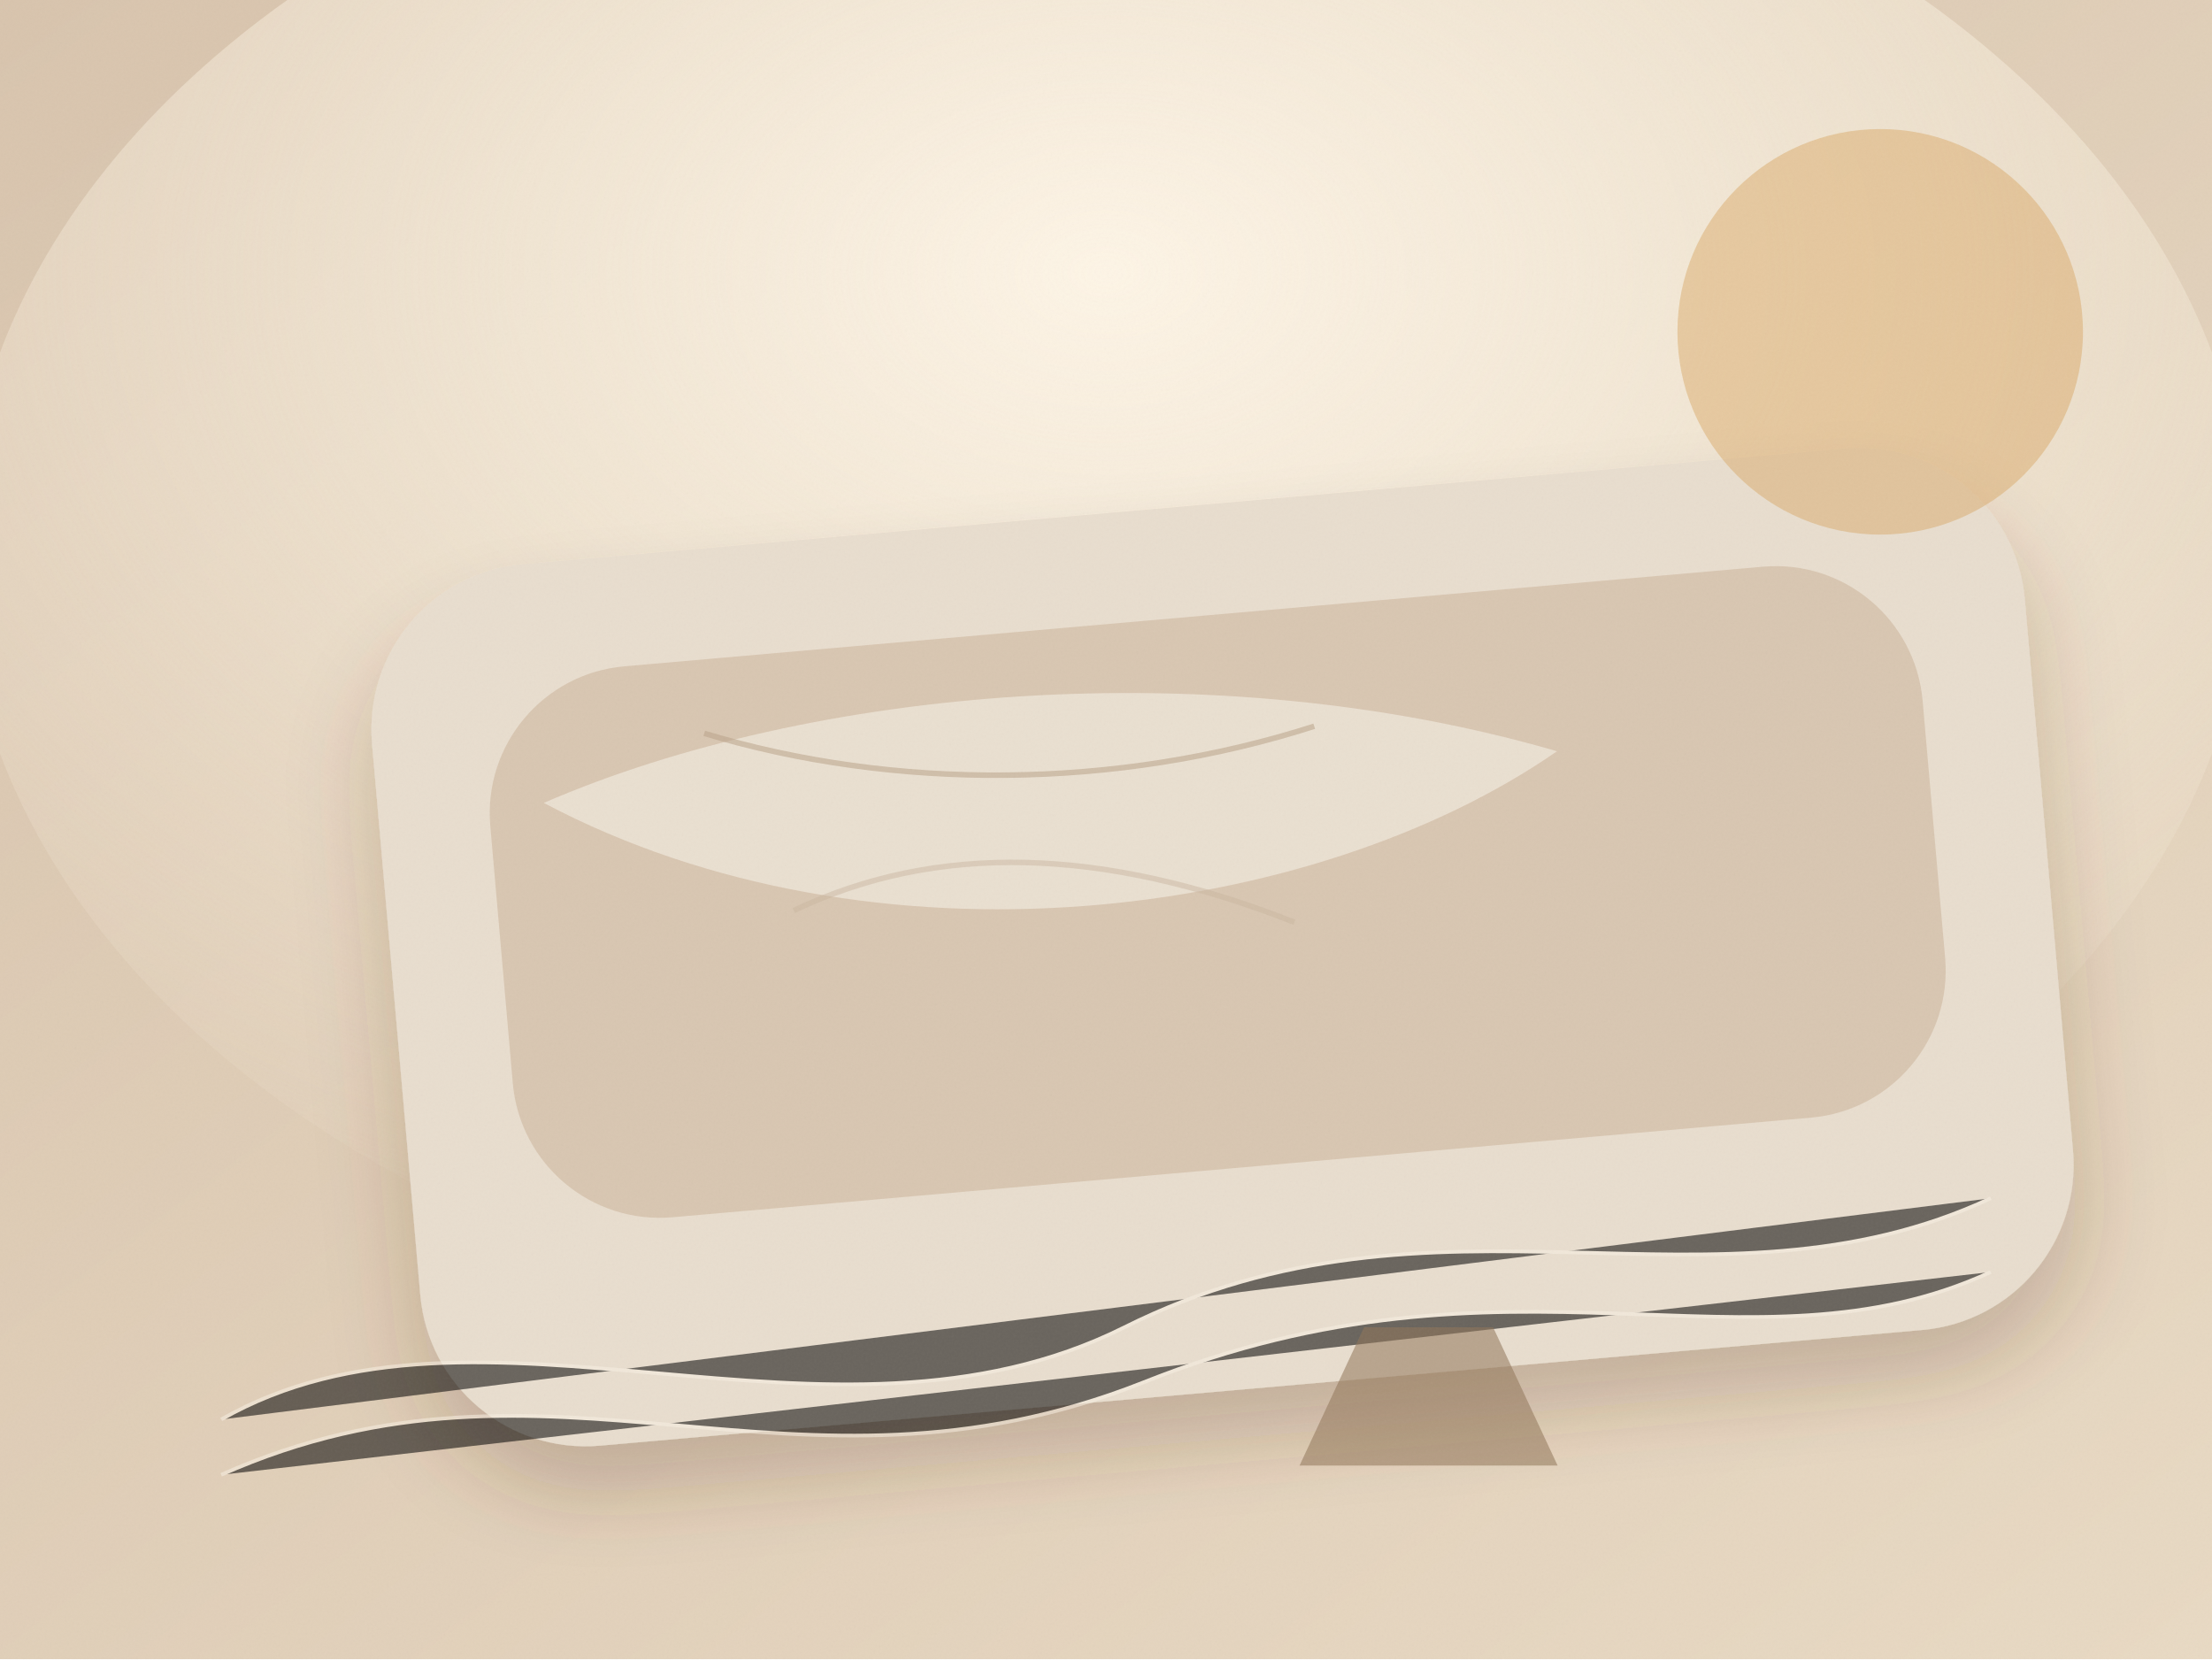
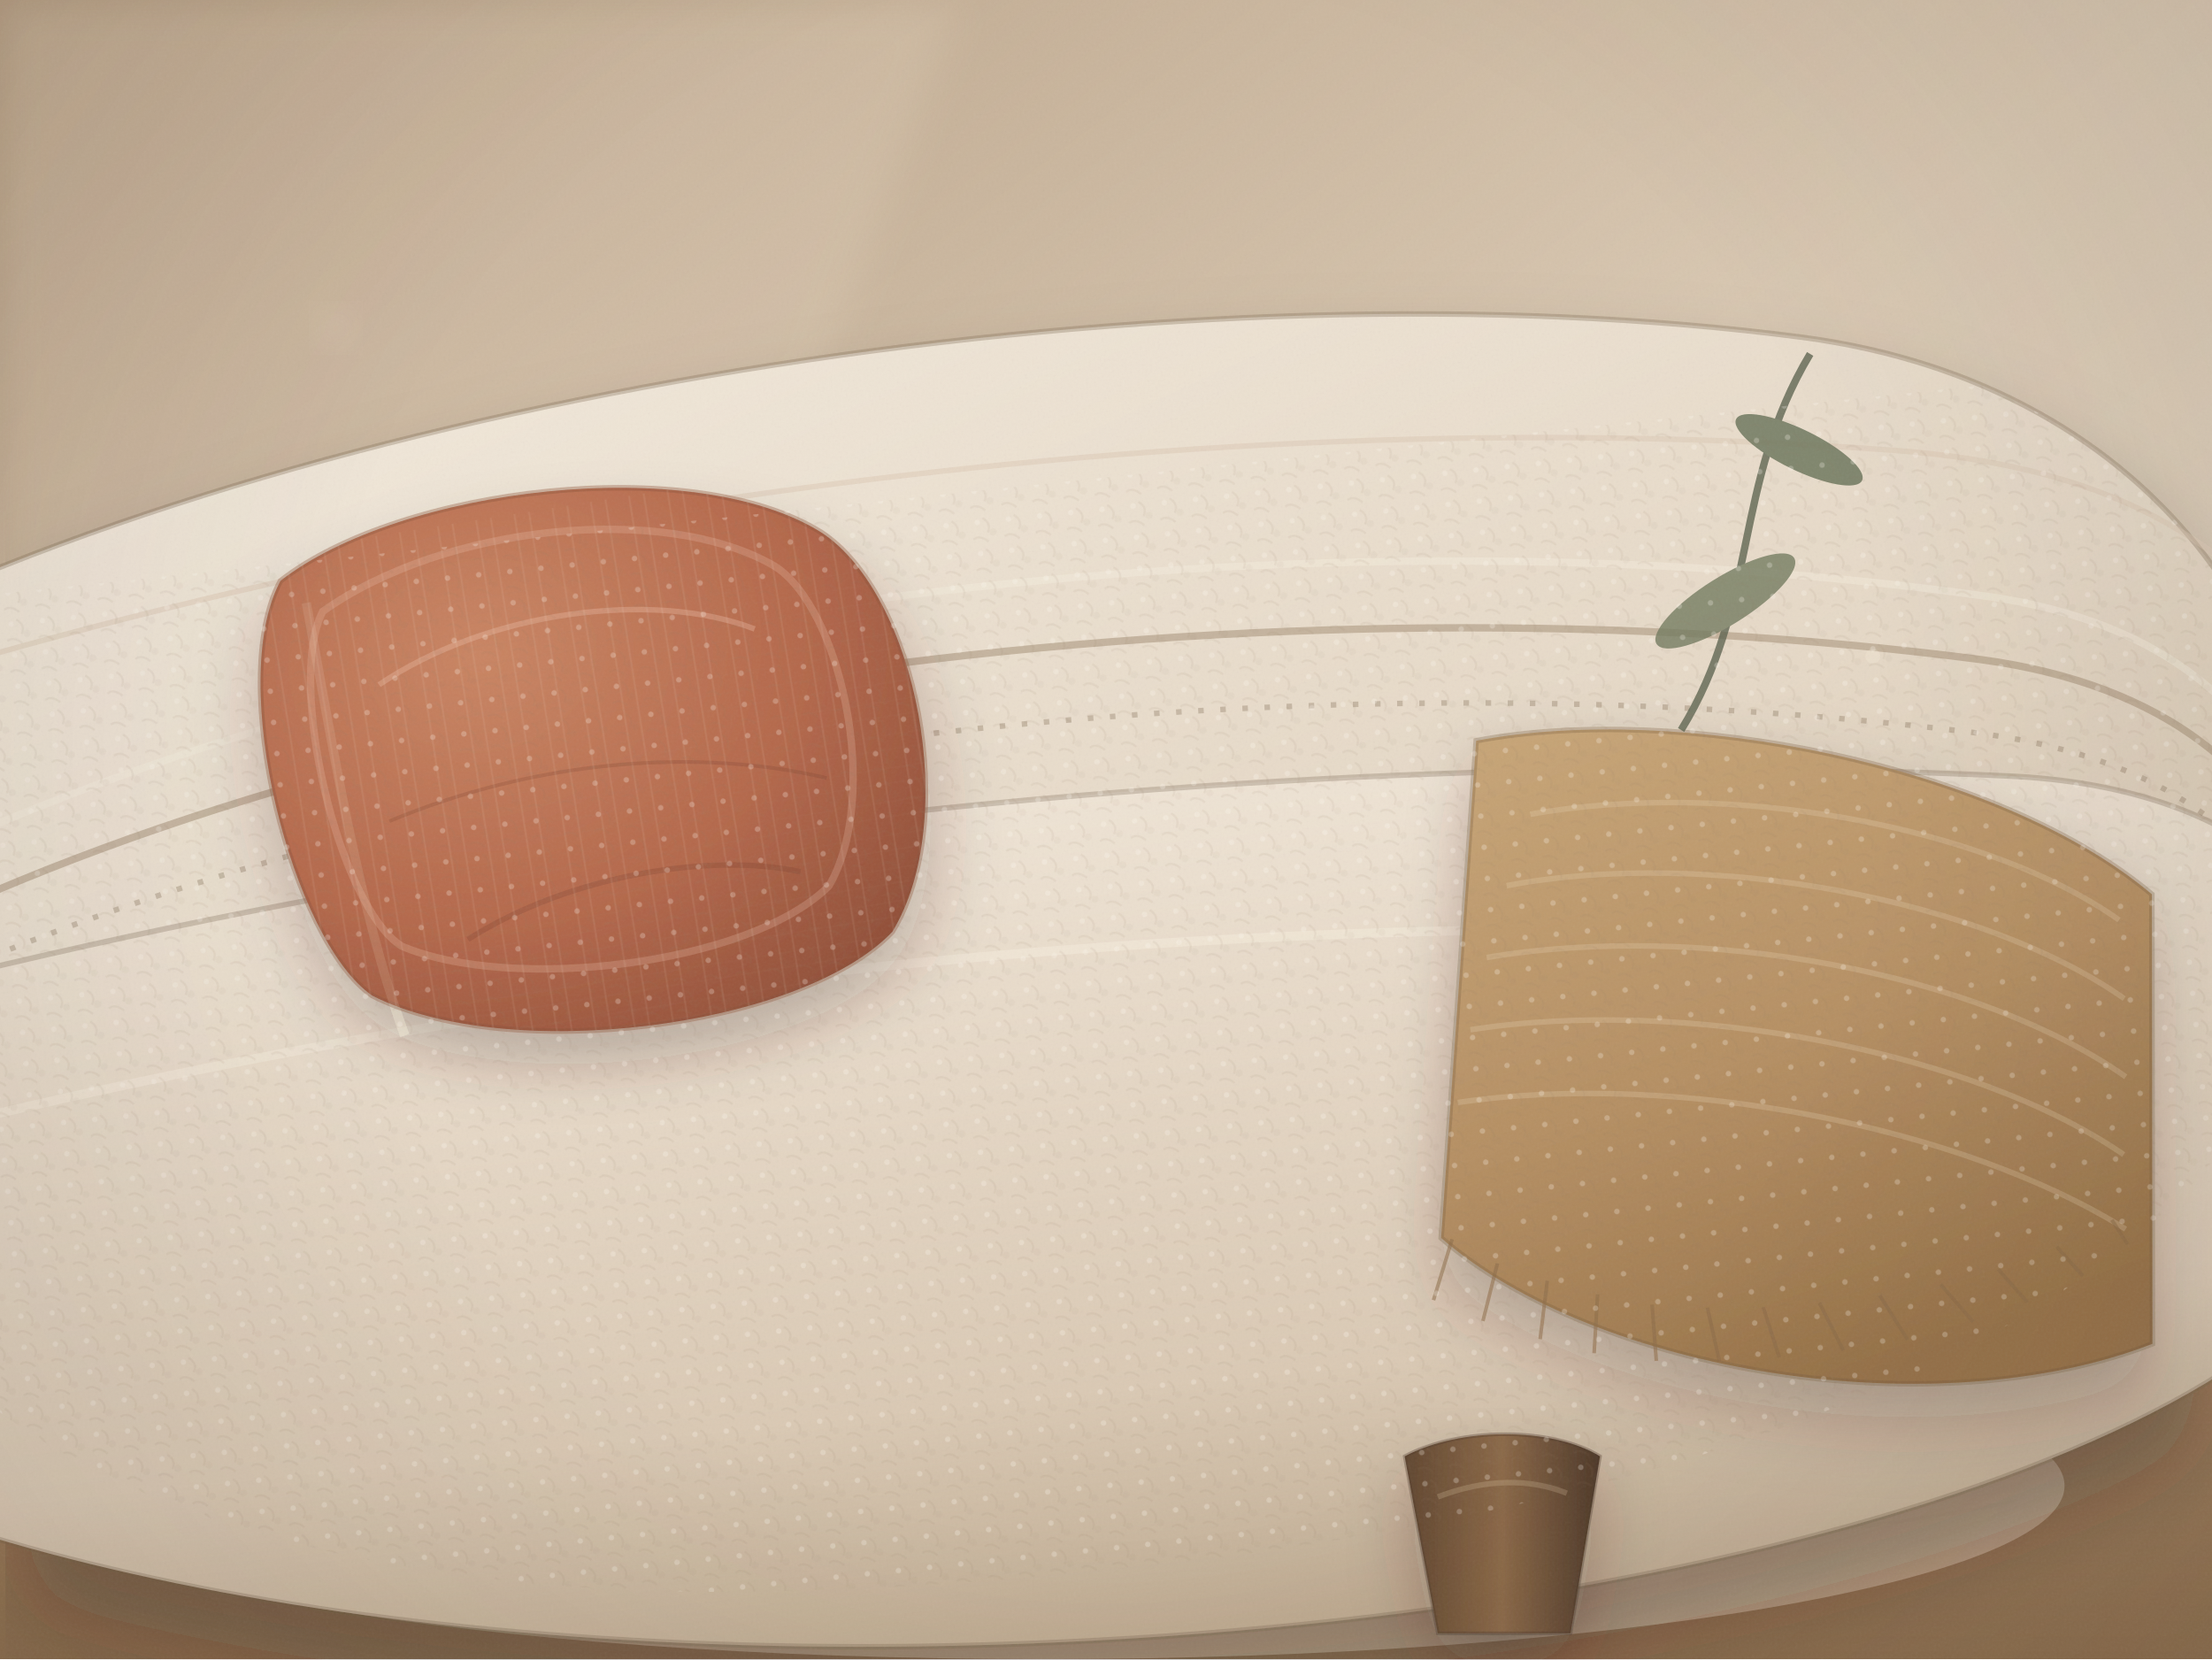
- <svg xmlns="http://www.w3.org/2000/svg" viewBox="0 0 1200 900" role="img">
+ <svg xmlns="http://www.w3.org/2000/svg" viewBox="0 0 1200 900" role="img" aria-labelledby="art-title art-desc">
  <defs>
-     <linearGradient id="bg" x1="0" y1="0" x2="1" y2="1">
-       <stop stop-color="#d8c4ad" />
-       <stop offset="1" stop-color="#e8d9c3" />
+     <linearGradient id="bg" x1="0" y1="0" x2=".72" y2="1">
+       <stop offset="0" stop-color="#c7b197" />
+       <stop offset="1" stop-color="#e9ddcb" />
    </linearGradient>
-     <radialGradient id="glow" cx="50%" cy="32%" r="70%">
-       <stop stop-color="#fff7e8" stop-opacity=".95" />
-       <stop offset="1" stop-color="#fff7e8" stop-opacity="0" />
+     <radialGradient id="light" gradientUnits="userSpaceOnUse" cx="280" cy="170" r="780">
+       <stop offset="0" stop-color="#fff7e7" stop-opacity=".82" />
+       <stop offset=".52" stop-color="#fff5e3" stop-opacity=".22" />
+       <stop offset="1" stop-color="#fff5e3" stop-opacity="0" />
    </radialGradient>
-     <filter id="soft">
-       <feGaussianBlur stdDeviation="22" />
-     </filter>
-     <filter id="shadow">
-       <feDropShadow dx="0" dy="26" stdDeviation="22" flood-color="#5b3c25" flood-opacity=".23" />
-     </filter>
-     <filter id="grain">
-       <feTurbulence type="fractalNoise" baseFrequency=".75" numOctaves="2" stitchTiles="stitch" />
+     <radialGradient id="vignette" gradientUnits="userSpaceOnUse" cx="600" cy="410" r="760">
+       <stop offset=".55" stop-color="#2d2117" stop-opacity="0" />
+       <stop offset="1" stop-color="#2d2117" stop-opacity=".24" />
+     </radialGradient>
+     <filter id="grain" x="0" y="0" width="100%" height="100%">
+       <feTurbulence type="fractalNoise" baseFrequency=".72" numOctaves="2" seed="73" stitchTiles="stitch" />
      <feColorMatrix type="saturate" values="0" />
      <feComponentTransfer>
-         <feFuncA type="table" tableValues="0 .09" />
+         <feFuncA type="table" tableValues="0 .11" />
      </feComponentTransfer>
    </filter>
+     <filter id="soft" x="-50%" y="-50%" width="200%" height="200%">
+       <feGaussianBlur stdDeviation="28" />
+     </filter>
+     <filter id="soft-s" x="-40%" y="-40%" width="180%" height="180%">
+       <feGaussianBlur stdDeviation="11" />
+     </filter>
+     <filter id="shadow" x="-30%" y="-30%" width="170%" height="180%">
+       <feDropShadow dx="0" dy="18" stdDeviation="18" flood-color="#3c2a1d" flood-opacity=".26" />
+     </filter>
+     <filter id="shadow-lg" x="-40%" y="-40%" width="190%" height="200%">
+       <feDropShadow dx="0" dy="28" stdDeviation="26" flood-color="#312116" flood-opacity=".3" />
+     </filter>
+     <filter id="glow" x="-60%" y="-60%" width="220%" height="220%">
+       <feGaussianBlur stdDeviation="30" />
+     </filter>
+     <linearGradient id="room" x1="0" y1="0" x2="1" y2="1">
+       <stop stop-color="#b59d82" />
+       <stop offset=".5" stop-color="#d9c8b2" />
+       <stop offset="1" stop-color="#eadfce" />
+     </linearGradient>
+     <linearGradient id="floorMacro" x1="0" y1="0" x2="0" y2="1">
+       <stop stop-color="#ac8c69" />
+       <stop offset="1" stop-color="#8c6d4d" />
+     </linearGradient>
+     <linearGradient id="seatCloth" x1="0" y1="0" x2=".7" y2="1">
+       <stop stop-color="#f2e9dc" />
+       <stop offset=".6" stop-color="#e5d8c6" />
+       <stop offset="1" stop-color="#d2c0a9" />
+     </linearGradient>
+     <linearGradient id="armCloth" x1="0" y1="0" x2="0" y2="1">
+       <stop stop-color="#eee3d4" />
+       <stop offset=".7" stop-color="#dac9b4" />
+       <stop offset="1" stop-color="#bda98f" />
+     </linearGradient>
+     <radialGradient id="rustCushion" cx=".35" cy=".28" r=".82">
+       <stop stop-color="#c98563" />
+       <stop offset=".6" stop-color="#b4684b" />
+       <stop offset="1" stop-color="#925039" />
+     </radialGradient>
+     <linearGradient id="throwKnit" x1="0" y1="0" x2=".6" y2="1">
+       <stop stop-color="#c8a678" />
+       <stop offset=".55" stop-color="#b58f63" />
+       <stop offset="1" stop-color="#977248" />
+     </linearGradient>
+     <linearGradient id="legWood" x1="0" y1="0" x2="1" y2="0">
+       <stop stop-color="#60462f" />
+       <stop offset=".5" stop-color="#8b6847" />
+       <stop offset="1" stop-color="#4d3828" />
+     </linearGradient>
+     <pattern id="boucleClose" width="17" height="17" patternUnits="userSpaceOnUse">
+       <circle cx="4" cy="5" r="1.5" fill="#fffaf1" opacity=".5" />
+       <circle cx="12" cy="11" r="2" fill="#8e7a62" opacity=".1" />
+       <path d="M7 3 C10 5 11 8 9 11 M1 14 C4 12 7 14 9 16" stroke="#8e7a62" stroke-opacity=".17" stroke-width="1.2" fill="none" />
+     </pattern>
+     <pattern id="linenCushion" width="21" height="18" patternUnits="userSpaceOnUse">
+       <path d="M0 6 H21 M0 14 H21" stroke="#a7826b" stroke-opacity=".12" stroke-width="1" />
+       <path d="M7 0 V18 M15 0 V18" stroke="#fff5e8" stroke-opacity=".14" stroke-width="1" />
+     </pattern>
+     <clipPath id="seatClip">
+       <path d="M-80 278 C208 168 678 146 1004 224 C1194 270 1280 430 1240 590 C1188 790 822 878 376 842 C86 818 -122 698 -96 534 C-86 450 -114 354 -80 278Z" />
+     </clipPath>
+     <clipPath id="cushionClip">
+       <path d="M170 286 C242 246 402 252 464 306 C510 348 514 472 468 526 C410 570 250 564 184 516 C146 480 132 336 170 286Z" />
+     </clipPath>
  </defs>
  <rect width="1200" height="900" fill="url(#bg)" />
-   <ellipse cx="600" cy="300" rx="620" ry="430" fill="url(#glow)" />
-   <g transform="translate(90,80) rotate(-5 500 400)" filter="url(#shadow)">
-     <rect x="120" y="200" width="900" height="480" rx="90" fill="#e8ddce" />
-     <rect x="180" y="260" width="780" height="300" rx="80" fill="#d8c6b1" />
-     <path d="M210 330 C360 280 580 280 760 350 C620 430 380 440 210 330Z" fill="#eee5d8" opacity=".8" />
-     <path d="M300 300 C400 340 520 350 630 325" stroke="#b9a288" fill="none" stroke-width="3" opacity=".55" />
-     <path d="M340 400 C420 370 510 380 610 430" stroke="#c7b49e" fill="none" stroke-width="3" opacity=".45" />
+   <rect width="1200" height="900" fill="url(#light)" />
+   <path d="M0 0 H1200 V900 H0Z" fill="url(#room)" />
+   <path d="M0 0 L520 0 L190 900 L0 900Z" fill="#fff4df" opacity=".14" filter="url(#soft-s)" />
+   <path d="M0 636 H1200 V900 H0Z" fill="url(#floorMacro)" />
+   <path d="M0 636 H1200" stroke="#67523e" stroke-opacity=".25" stroke-width="2" />
+   <path d="M130 700 C340 610 680 606 1060 714" fill="none" stroke="#fff4df" stroke-opacity=".16" stroke-width="34" filter="url(#soft-s)" />
+   <ellipse cx="566" cy="806" rx="554" ry="94" fill="#d7c4ab" opacity=".56" />
+   <g fill="none" stroke="#b39b7e" stroke-opacity=".22" stroke-width="2">
+     <path d="M66 806 C266 768 438 770 598 790 C790 814 978 802 1128 766" />
+     <path d="M116 840 C314 808 472 810 624 828 C802 850 984 838 1094 814" />
  </g>
-   <g opacity=".55" stroke="#f7efe2" stroke-width="2">
-     <path d="M120 770 C260 690 450 800 610 720 C780 635 930 720 1080 650" />
-     <path d="M120 800 C300 720 430 825 620 750 C820 670 950 750 1080 690" />
+   <g transform="rotate(-6 600 450)" filter="url(#shadow-lg)">
+     <path d="M-80 278 C208 168 678 146 1004 224 C1194 270 1280 430 1240 590 C1188 790 822 878 376 842 C86 818 -122 698 -96 534 C-86 450 -114 354 -80 278Z" fill="url(#seatCloth)" stroke="#75614c" stroke-opacity=".3" stroke-width="3" />
+     <path d="M-64 406 C242 294 708 280 1088 374 C1184 398 1232 452 1248 522" fill="none" stroke="#f6eddf" stroke-opacity=".4" stroke-width="4" />
+     <path d="M-62 440 C236 330 704 318 1082 408 C1180 432 1232 486 1248 556" fill="none" stroke="#a08a71" stroke-opacity=".5" stroke-width="4" />
+     <path d="M-78 478 C212 372 686 358 1070 446 C1176 470 1228 522 1244 592" fill="none" stroke="#857059" stroke-opacity=".34" stroke-width="3" stroke-dasharray="3 9" />
+     <path d="M-320 516 C118 416 642 404 1088 472 C1224 492 1294 572 1272 704 C1242 846 868 918 452 880 C104 848 -152 746 -228 646Z" fill="url(#armCloth)" stroke="#6b5743" stroke-opacity=".25" stroke-width="3" />
+     <path d="M-288 586 C120 500 576 490 976 546" fill="none" stroke="#fff7e9" stroke-opacity=".28" stroke-width="5" />
+     <path d="M-174 330 C206 238 660 220 1046 290 C1170 312 1234 366 1264 438" fill="none" stroke="#d9c7b2" stroke-opacity=".45" stroke-width="3" />
  </g>
-   <circle cx="1020" cy="180" r="110" fill="#d6a55f" opacity=".45" />
-   <path d="M740 720 l70 0 l35 75 l-140 0z" fill="#8f7458" opacity=".55" />
-   <rect width="1200" height="900" filter="url(#grain)" opacity=".5" />
+   <g transform="rotate(-9 346 414)" filter="url(#shadow)">
+     <path d="M170 286 C242 246 402 252 464 306 C510 348 514 472 468 526 C410 570 250 564 184 516 C146 480 132 336 170 286Z" fill="url(#rustCushion)" stroke="#86503b" stroke-opacity=".35" stroke-width="3" />
+     <path d="M190 306 C262 270 382 276 436 320 C468 348 474 452 438 496 C388 532 258 526 204 492 C174 466 164 342 190 306Z" fill="none" stroke="#f0c7b2" stroke-opacity=".24" stroke-width="4" />
+     <path d="M214 350 C278 320 368 322 420 352" fill="none" stroke="#efc4ae" stroke-opacity=".32" stroke-width="3" />
+     <path d="M240 494 C300 468 378 468 424 486" fill="none" stroke="#753c2a" stroke-opacity=".24" stroke-width="3" />
+     <path d="M208 424 C290 404 378 410 446 438" fill="none" stroke="#6e3928" stroke-opacity=".2" stroke-width="2" />
+     <path d="M182 300 C184 378 184 468 198 540" fill="none" stroke="#fff1df" stroke-opacity=".12" stroke-width="5" />
+   </g>
+   <g transform="rotate(7 942 532)" filter="url(#shadow)">
+     <path d="M786 420 C892 386 1068 398 1160 458 L1190 700 C1078 760 892 752 800 690Z" fill="url(#throwKnit)" stroke="#775b3e" stroke-opacity=".3" stroke-width="3" />
+     <g stroke="#ead7b7" stroke-opacity=".25" stroke-width="3" fill="none">
+       <path d="M820 456 C924 424 1066 432 1144 474" />
+       <path d="M812 496 C918 462 1070 472 1152 516" />
+       <path d="M806 536 C920 502 1072 512 1158 558" />
+       <path d="M802 576 C914 544 1074 554 1162 600" />
+       <path d="M800 616 C916 584 1074 596 1168 640" />
+     </g>
+     <path d="M806 690 l-6 34 M832 700 l-4 32 M860 706 l0 32 M888 710 l2 32 M918 712 l6 30 M948 710 l10 28 M978 706 l12 26 M1008 700 l16 24 M1040 692 l18 22 M1072 682 l20 18 M1102 670 l18 16 M1132 654 l16 14 M1160 636 l10 12" stroke="#8d6c4a" stroke-opacity=".55" stroke-width="2" />
+   </g>
+   <g filter="url(#shadow)">
+     <path d="M762 790 C792 774 842 774 868 790 L852 886 L780 886Z" fill="url(#legWood)" stroke="#4e3a2b" stroke-opacity=".34" stroke-width="2" />
+     <path d="M780 812 C806 802 830 802 850 810" fill="none" stroke="#f1ddbd" stroke-opacity=".2" stroke-width="3" />
+   </g>
+   <g transform="translate(912,150)" opacity=".8">
+     <path d="M0 246 C42 178 28 112 70 42" fill="none" stroke="#5e6450" stroke-width="4" />
+     <ellipse cx="24" cy="176" rx="44" ry="13" transform="rotate(-32 24 176)" fill="#737a5f" />
+     <ellipse cx="64" cy="94" rx="38" ry="11" transform="rotate(26 64 94)" fill="#667056" />
+   </g>
+   <circle cx="182" cy="178" r="8" fill="#fff4df" opacity=".28" filter="url(#soft-s)" />
+   <circle cx="1016" cy="356" r="4" fill="#fff4df" opacity=".2" />
+   <g transform="rotate(-6 600 450)" clip-path="url(#seatClip)">
+     <rect x="-80" y="260" width="1360" height="610" fill="url(#boucleClose)" opacity=".5" />
+   </g>
+   <g transform="rotate(-9 346 414)" clip-path="url(#cushionClip)">
+     <rect x="160" y="270" width="360" height="310" fill="url(#linenCushion)" opacity=".55" />
+   </g>
+   <rect width="1200" height="900" fill="url(#vignette)" opacity="0.46" />
+   <rect width="1200" height="900" filter="url(#grain)" opacity="0.5" />
</svg>
